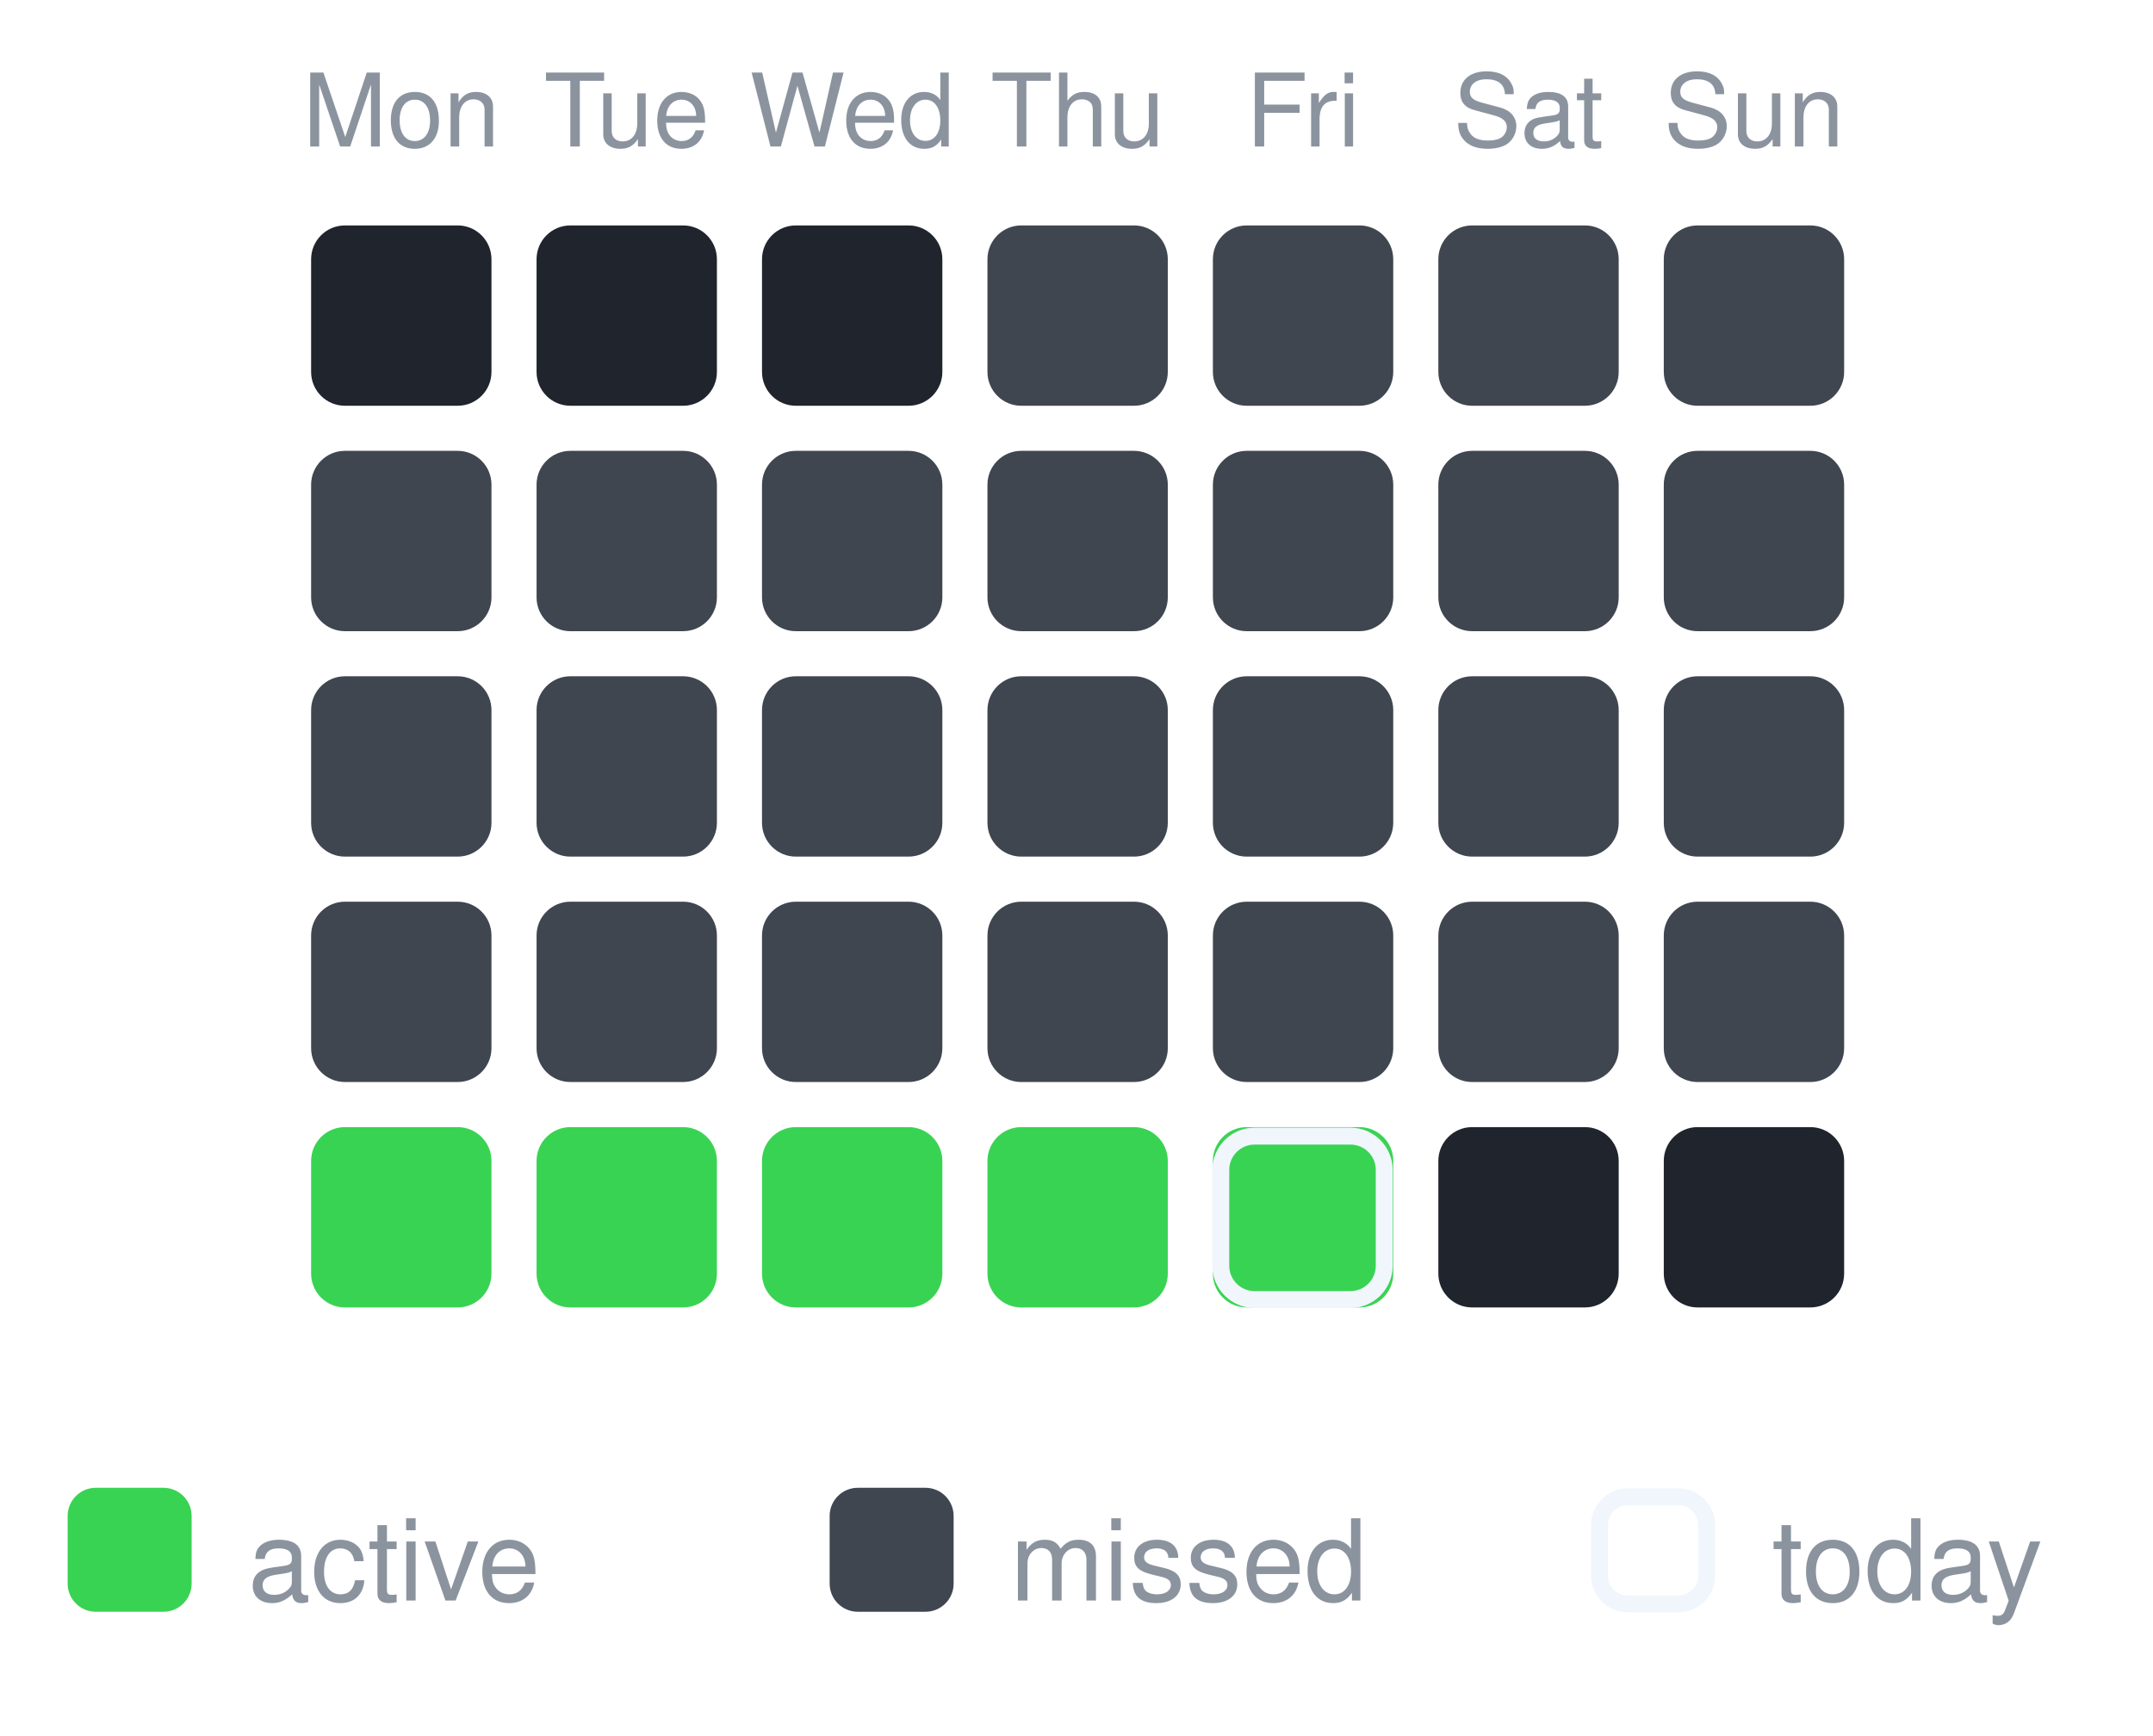
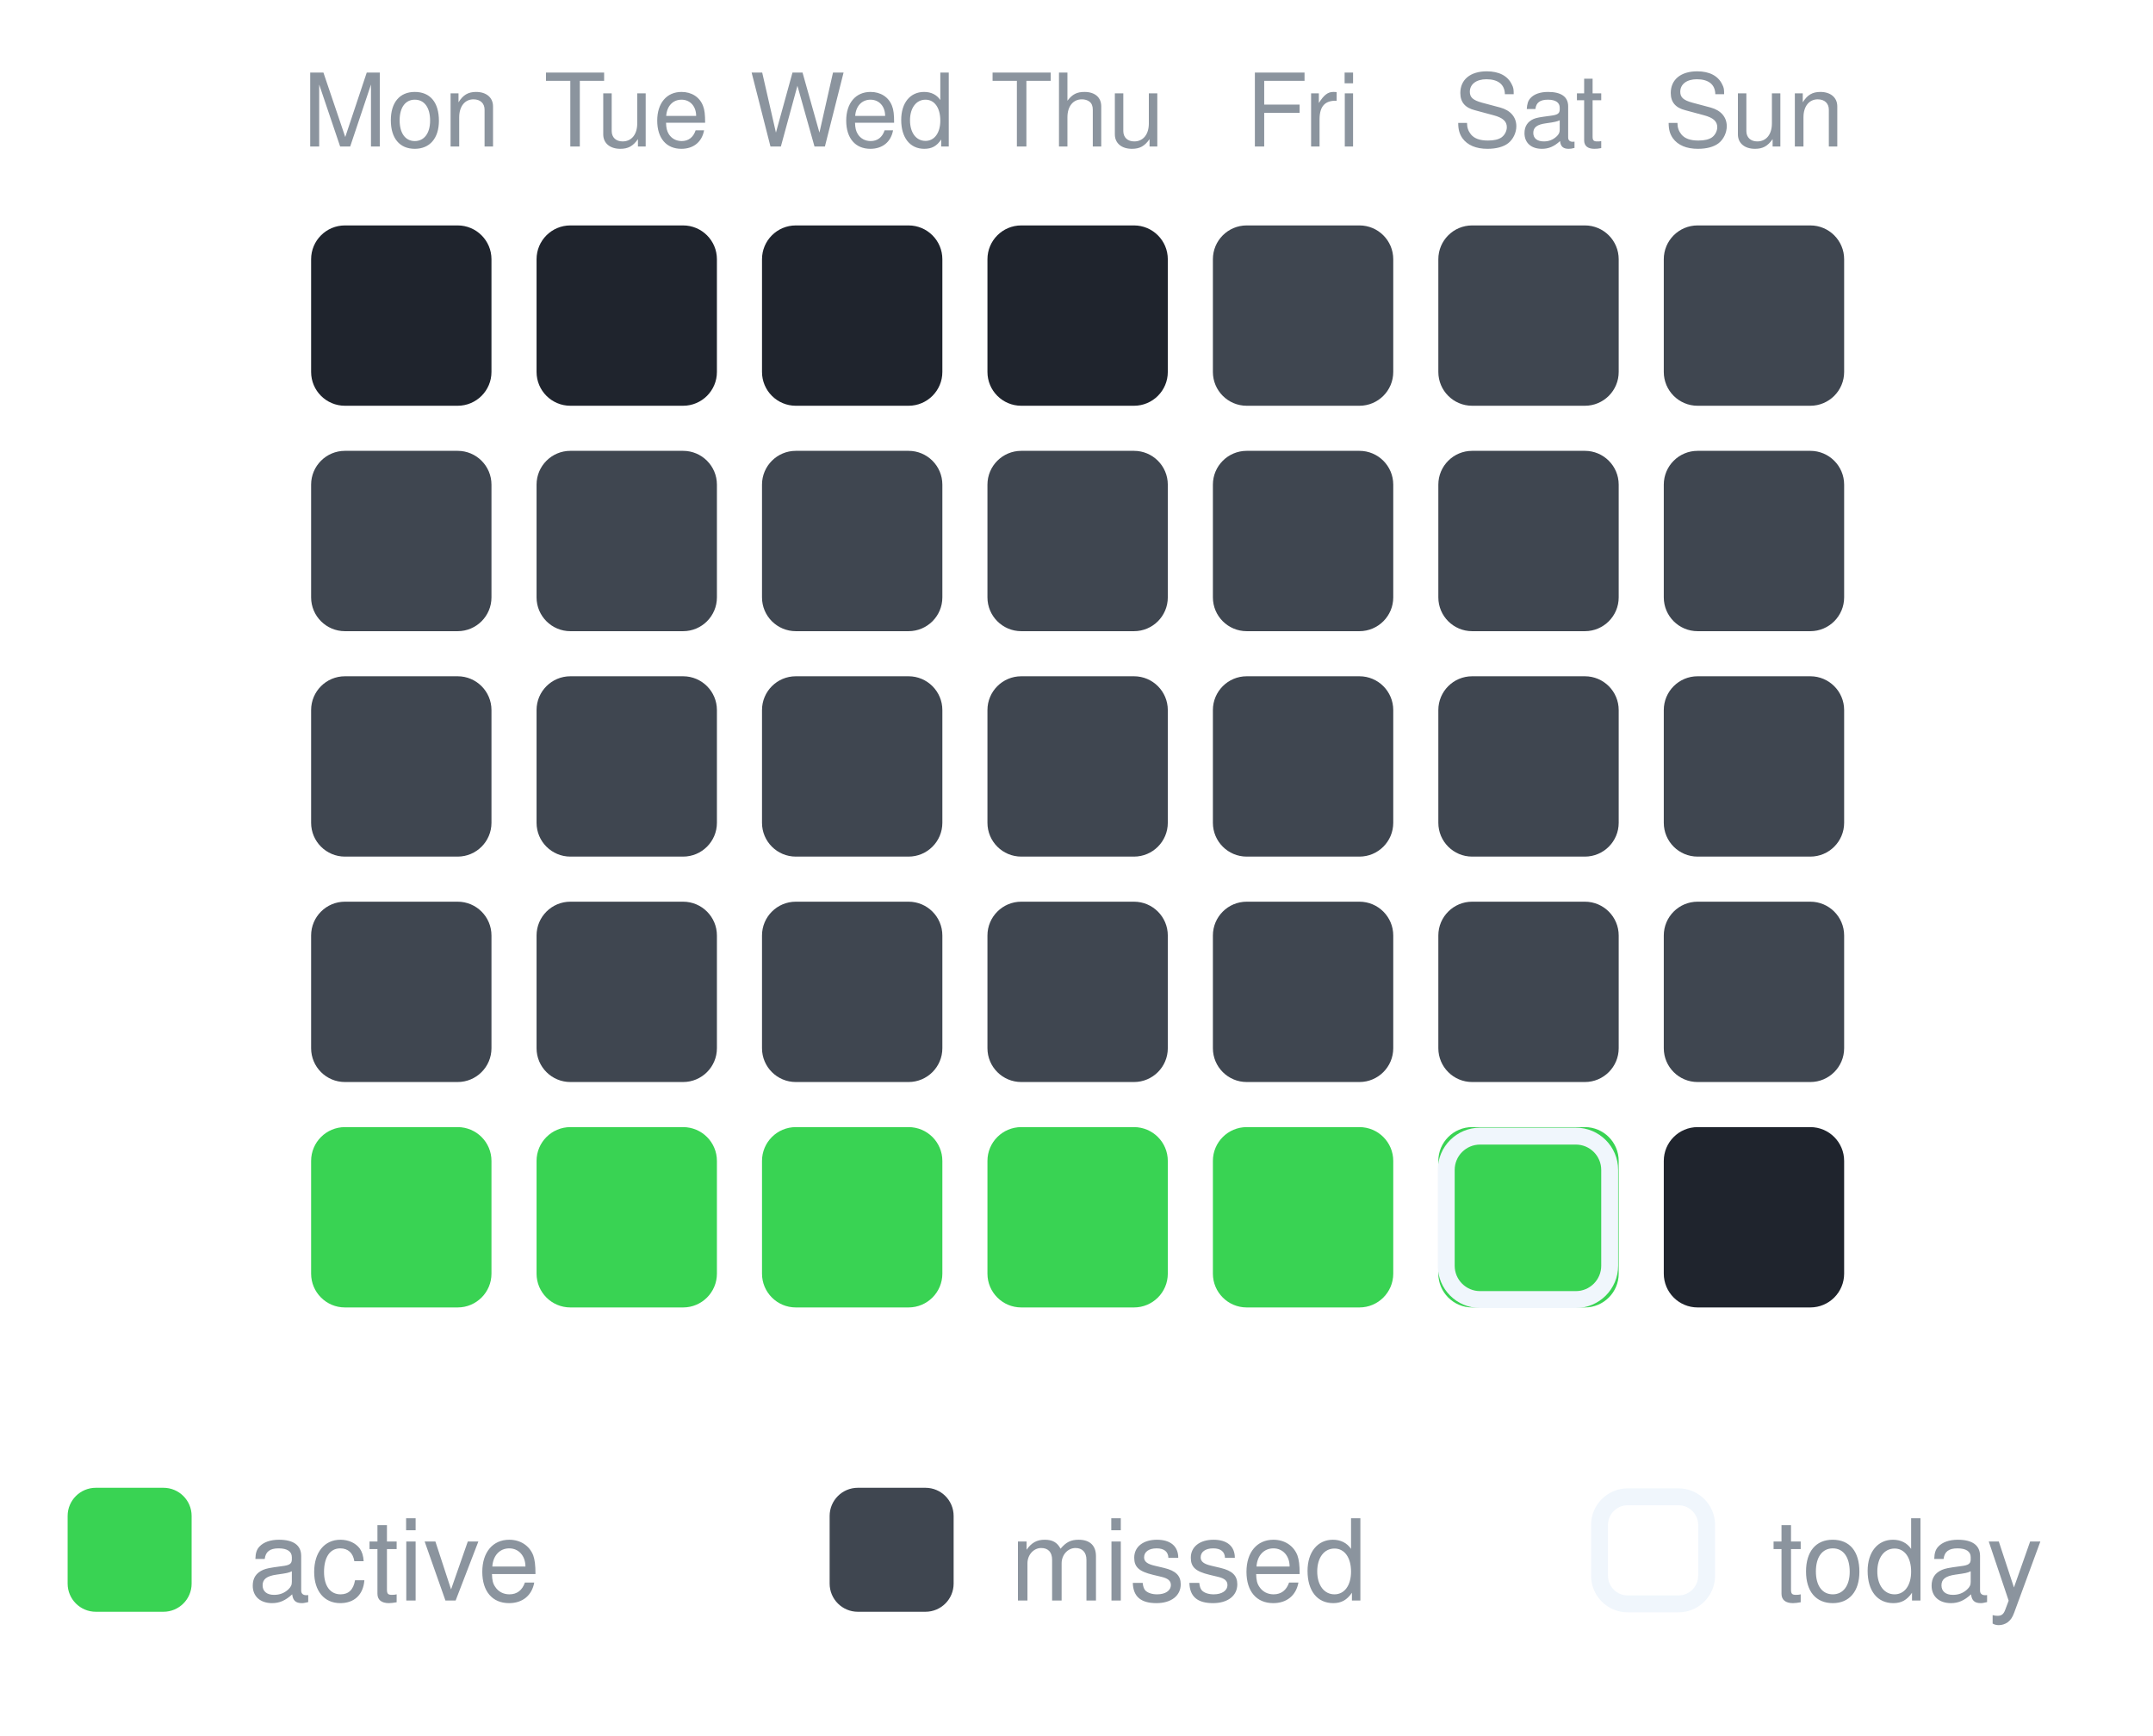
<svg xmlns="http://www.w3.org/2000/svg" width="191" height="154" viewBox="0 0 191 154" role="img" aria-label="30-day activity">
  <text x="35.6" y="13" text-anchor="middle" font-family="-apple-system,Segoe UI,Helvetica,Arial,sans-serif" font-size="9" fill="#8b949e">Mon</text>
  <text x="55.6" y="13" text-anchor="middle" font-family="-apple-system,Segoe UI,Helvetica,Arial,sans-serif" font-size="9" fill="#8b949e">Tue</text>
  <text x="75.6" y="13" text-anchor="middle" font-family="-apple-system,Segoe UI,Helvetica,Arial,sans-serif" font-size="9" fill="#8b949e">Wed</text>
  <text x="95.6" y="13" text-anchor="middle" font-family="-apple-system,Segoe UI,Helvetica,Arial,sans-serif" font-size="9" fill="#8b949e">Thu</text>
  <text x="115.6" y="13" text-anchor="middle" font-family="-apple-system,Segoe UI,Helvetica,Arial,sans-serif" font-size="9" fill="#8b949e">Fri</text>
  <text x="135.6" y="13" text-anchor="middle" font-family="-apple-system,Segoe UI,Helvetica,Arial,sans-serif" font-size="9" fill="#8b949e">Sat</text>
  <text x="155.6" y="13" text-anchor="middle" font-family="-apple-system,Segoe UI,Helvetica,Arial,sans-serif" font-size="9" fill="#8b949e">Sun</text>
  <rect x="27.6" y="20" width="16" height="16" rx="3" fill="#1f242d" opacity="1" />
  <rect x="47.6" y="20" width="16" height="16" rx="3" fill="#1f242d" opacity="1" />
  <rect x="67.6" y="20" width="16" height="16" rx="3" fill="#1f242d" opacity="1" />
-   <rect x="87.6" y="20" width="16" height="16" rx="3" fill="#3f4650" opacity="1" />
+   <rect x="87.6" y="20" width="16" height="16" rx="3" fill="#1f242d" opacity="1" />
  <rect x="107.6" y="20" width="16" height="16" rx="3" fill="#3f4650" opacity="1" />
  <rect x="127.6" y="20" width="16" height="16" rx="3" fill="#3f4650" opacity="1" />
  <rect x="147.6" y="20" width="16" height="16" rx="3" fill="#3f4650" opacity="1" />
  <rect x="27.6" y="40" width="16" height="16" rx="3" fill="#3f4650" opacity="1" />
  <rect x="47.6" y="40" width="16" height="16" rx="3" fill="#3f4650" opacity="1" />
  <rect x="67.6" y="40" width="16" height="16" rx="3" fill="#3f4650" opacity="1" />
  <rect x="87.6" y="40" width="16" height="16" rx="3" fill="#3f4650" opacity="1" />
  <rect x="107.6" y="40" width="16" height="16" rx="3" fill="#3f4650" opacity="1" />
  <rect x="127.6" y="40" width="16" height="16" rx="3" fill="#3f4650" opacity="1" />
  <rect x="147.6" y="40" width="16" height="16" rx="3" fill="#3f4650" opacity="1" />
  <rect x="27.6" y="60" width="16" height="16" rx="3" fill="#3f4650" opacity="1" />
  <rect x="47.6" y="60" width="16" height="16" rx="3" fill="#3f4650" opacity="1" />
  <rect x="67.6" y="60" width="16" height="16" rx="3" fill="#3f4650" opacity="1" />
  <rect x="87.6" y="60" width="16" height="16" rx="3" fill="#3f4650" opacity="1" />
  <rect x="107.6" y="60" width="16" height="16" rx="3" fill="#3f4650" opacity="1" />
  <rect x="127.6" y="60" width="16" height="16" rx="3" fill="#3f4650" opacity="1" />
  <rect x="147.6" y="60" width="16" height="16" rx="3" fill="#3f4650" opacity="1" />
  <rect x="27.6" y="80" width="16" height="16" rx="3" fill="#3f4650" opacity="1" />
  <rect x="47.6" y="80" width="16" height="16" rx="3" fill="#3f4650" opacity="1" />
  <rect x="67.6" y="80" width="16" height="16" rx="3" fill="#3f4650" opacity="1" />
  <rect x="87.6" y="80" width="16" height="16" rx="3" fill="#3f4650" opacity="1" />
  <rect x="107.6" y="80" width="16" height="16" rx="3" fill="#3f4650" opacity="1" />
  <rect x="127.6" y="80" width="16" height="16" rx="3" fill="#3f4650" opacity="1" />
  <rect x="147.6" y="80" width="16" height="16" rx="3" fill="#3f4650" opacity="1" />
  <rect x="27.6" y="100" width="16" height="16" rx="3" fill="#39d353" opacity="1" />
  <rect x="47.6" y="100" width="16" height="16" rx="3" fill="#39d353" opacity="1" />
  <rect x="67.6" y="100" width="16" height="16" rx="3" fill="#39d353" opacity="1" />
  <rect x="87.6" y="100" width="16" height="16" rx="3" fill="#39d353" opacity="1" />
  <rect x="107.6" y="100" width="16" height="16" rx="3" fill="#39d353" opacity="1" />
-   <rect x="108.3" y="100.8" width="14.5" height="14.5" rx="3" fill="none" stroke="#f0f6fc" stroke-width="1.5" />
-   <rect x="127.6" y="100" width="16" height="16" rx="3" fill="#1f242d" opacity="1" />
+   <rect x="127.6" y="100" width="16" height="16" rx="3" fill="#39d353" opacity="1" />
+   <rect x="128.3" y="100.8" width="14.5" height="14.5" rx="3" fill="none" stroke="#f0f6fc" stroke-width="1.5" />
  <rect x="147.6" y="100" width="16" height="16" rx="3" fill="#1f242d" opacity="1" />
  <rect x="6.0" y="132.0" width="11" height="11" rx="2.5" fill="#39d353" opacity="1" />
  <text x="22.0" y="142.0" font-family="-apple-system,Segoe UI,Helvetica,Arial,sans-serif" font-size="10" fill="#8b949e">active</text>
  <rect x="73.6" y="132.0" width="11" height="11" rx="2.5" fill="#3f4650" opacity="1" />
  <text x="89.6" y="142.0" font-family="-apple-system,Segoe UI,Helvetica,Arial,sans-serif" font-size="10" fill="#8b949e">missed</text>
  <rect x="141.9" y="132.8" width="9.5" height="9.5" rx="2.5" fill="none" stroke="#f0f6fc" stroke-width="1.5" />
  <text x="157.2" y="142.0" font-family="-apple-system,Segoe UI,Helvetica,Arial,sans-serif" font-size="10" fill="#8b949e">today</text>
</svg>
